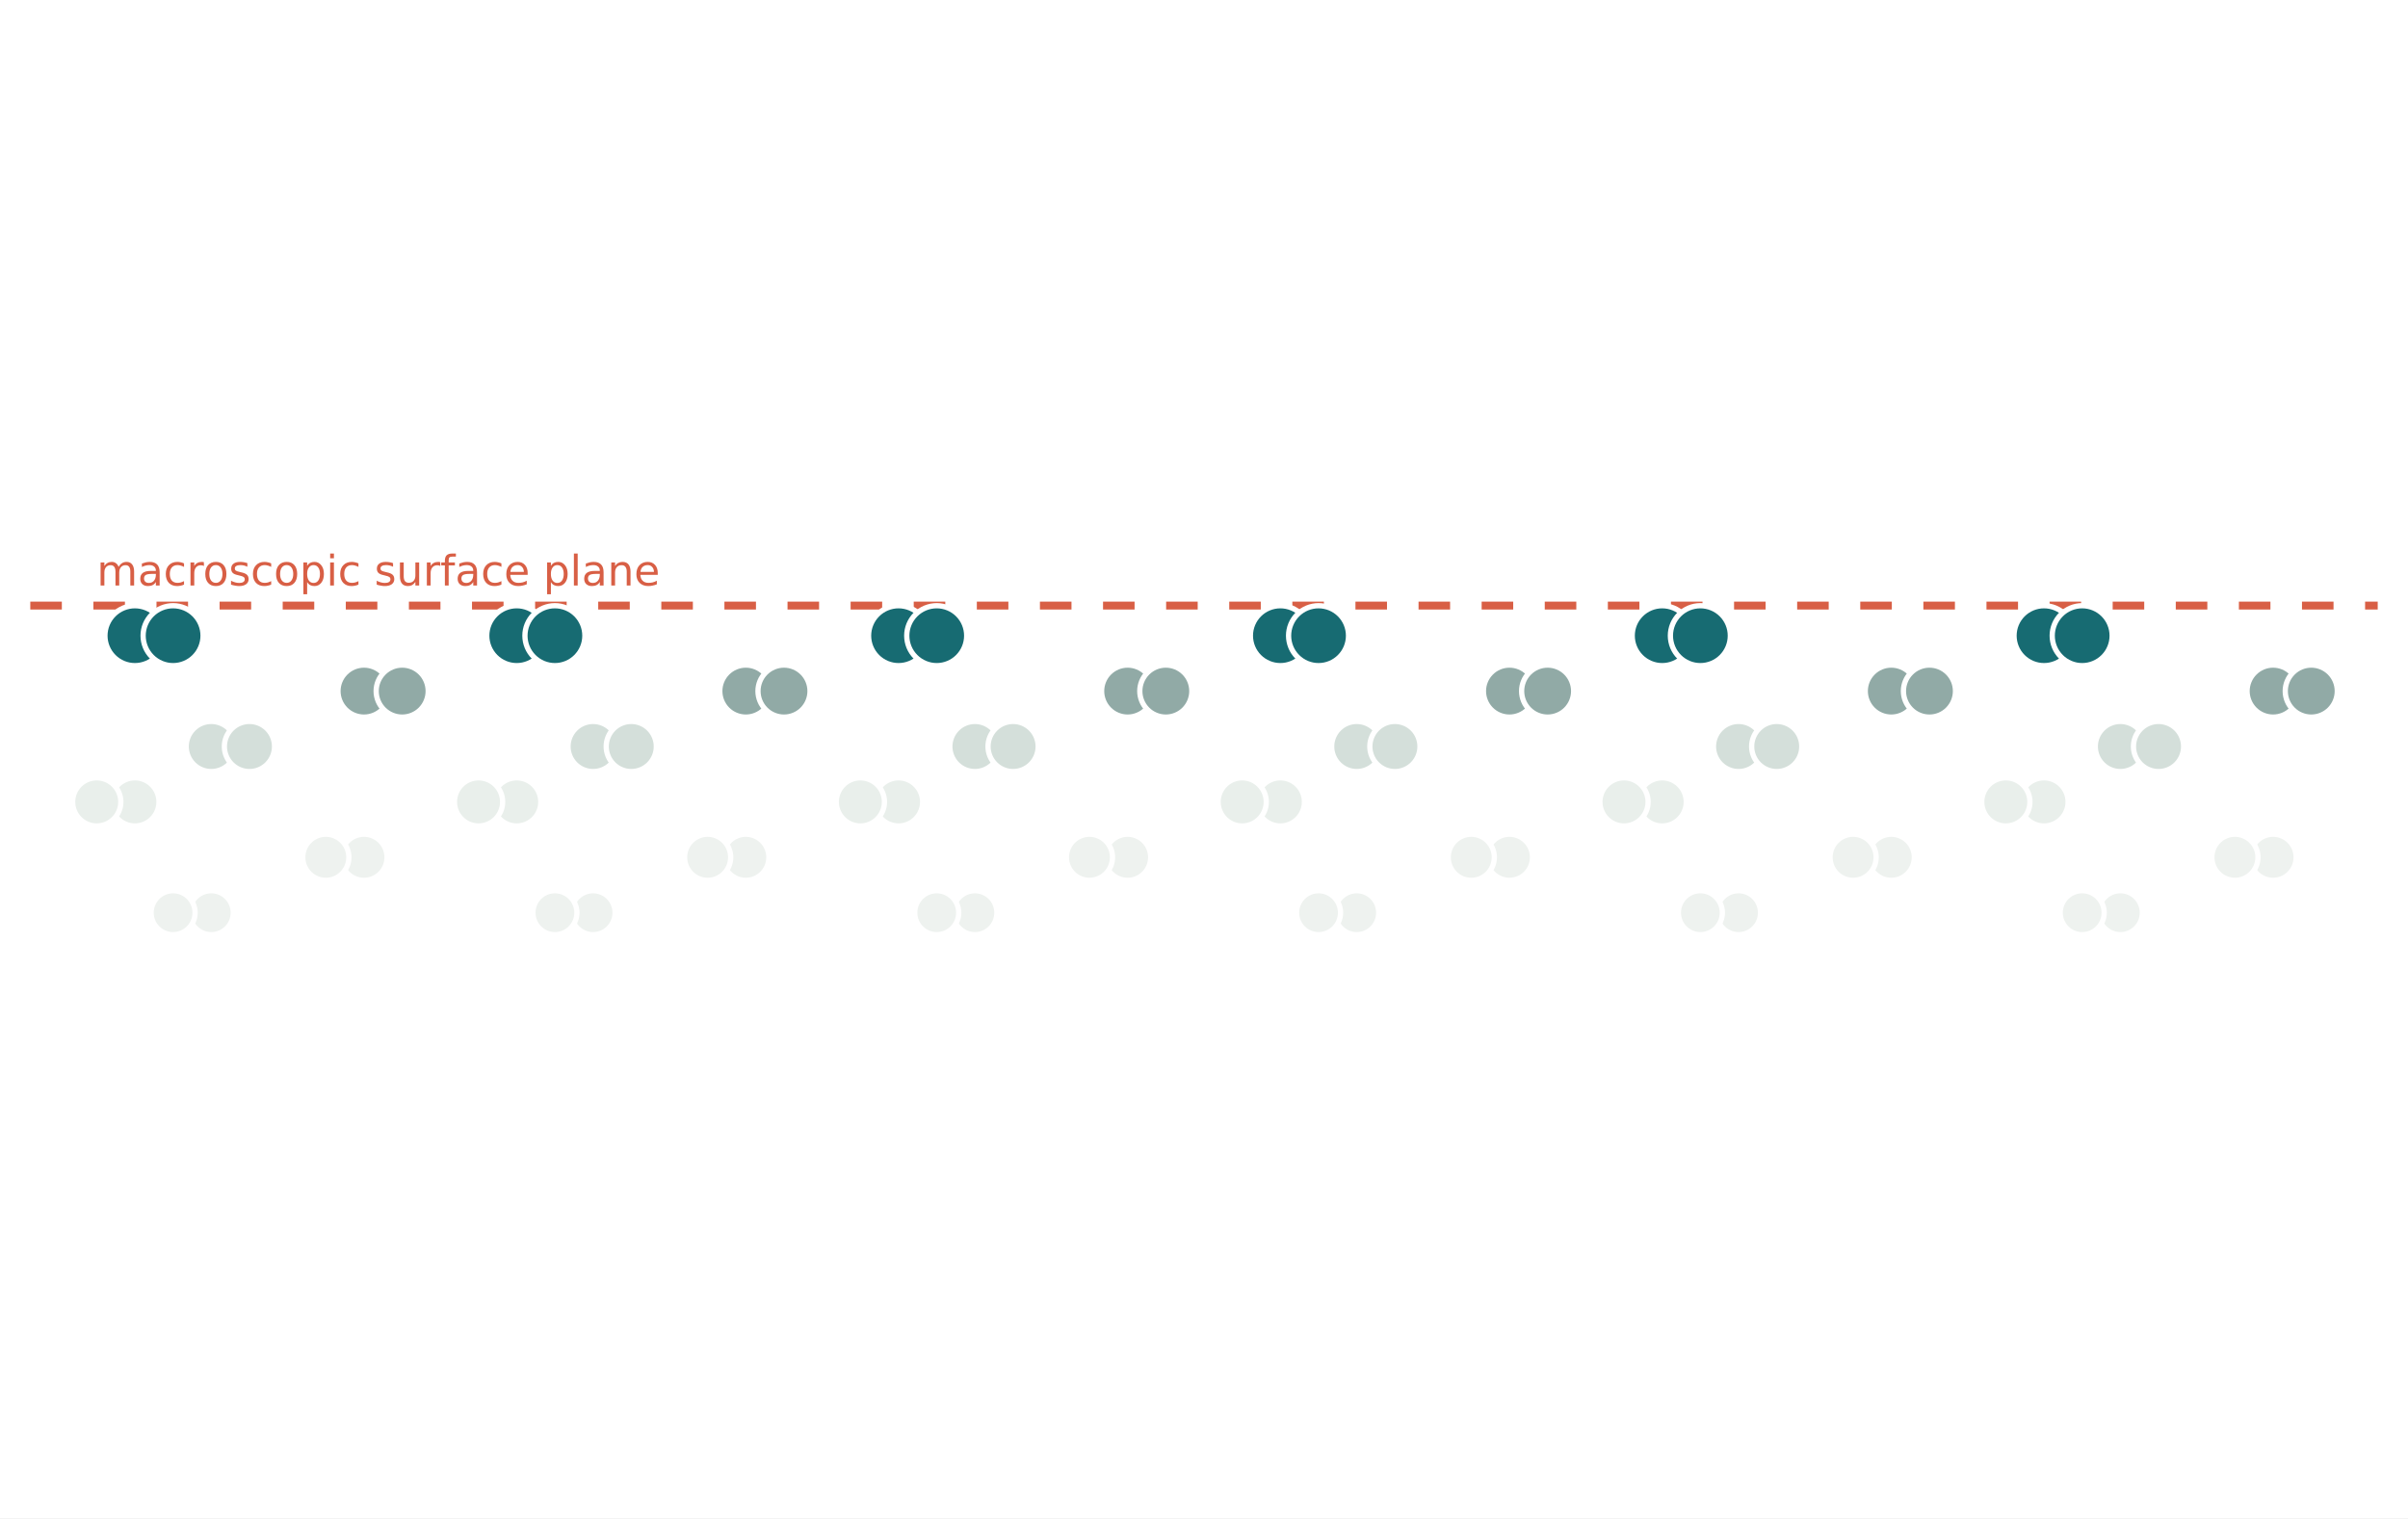
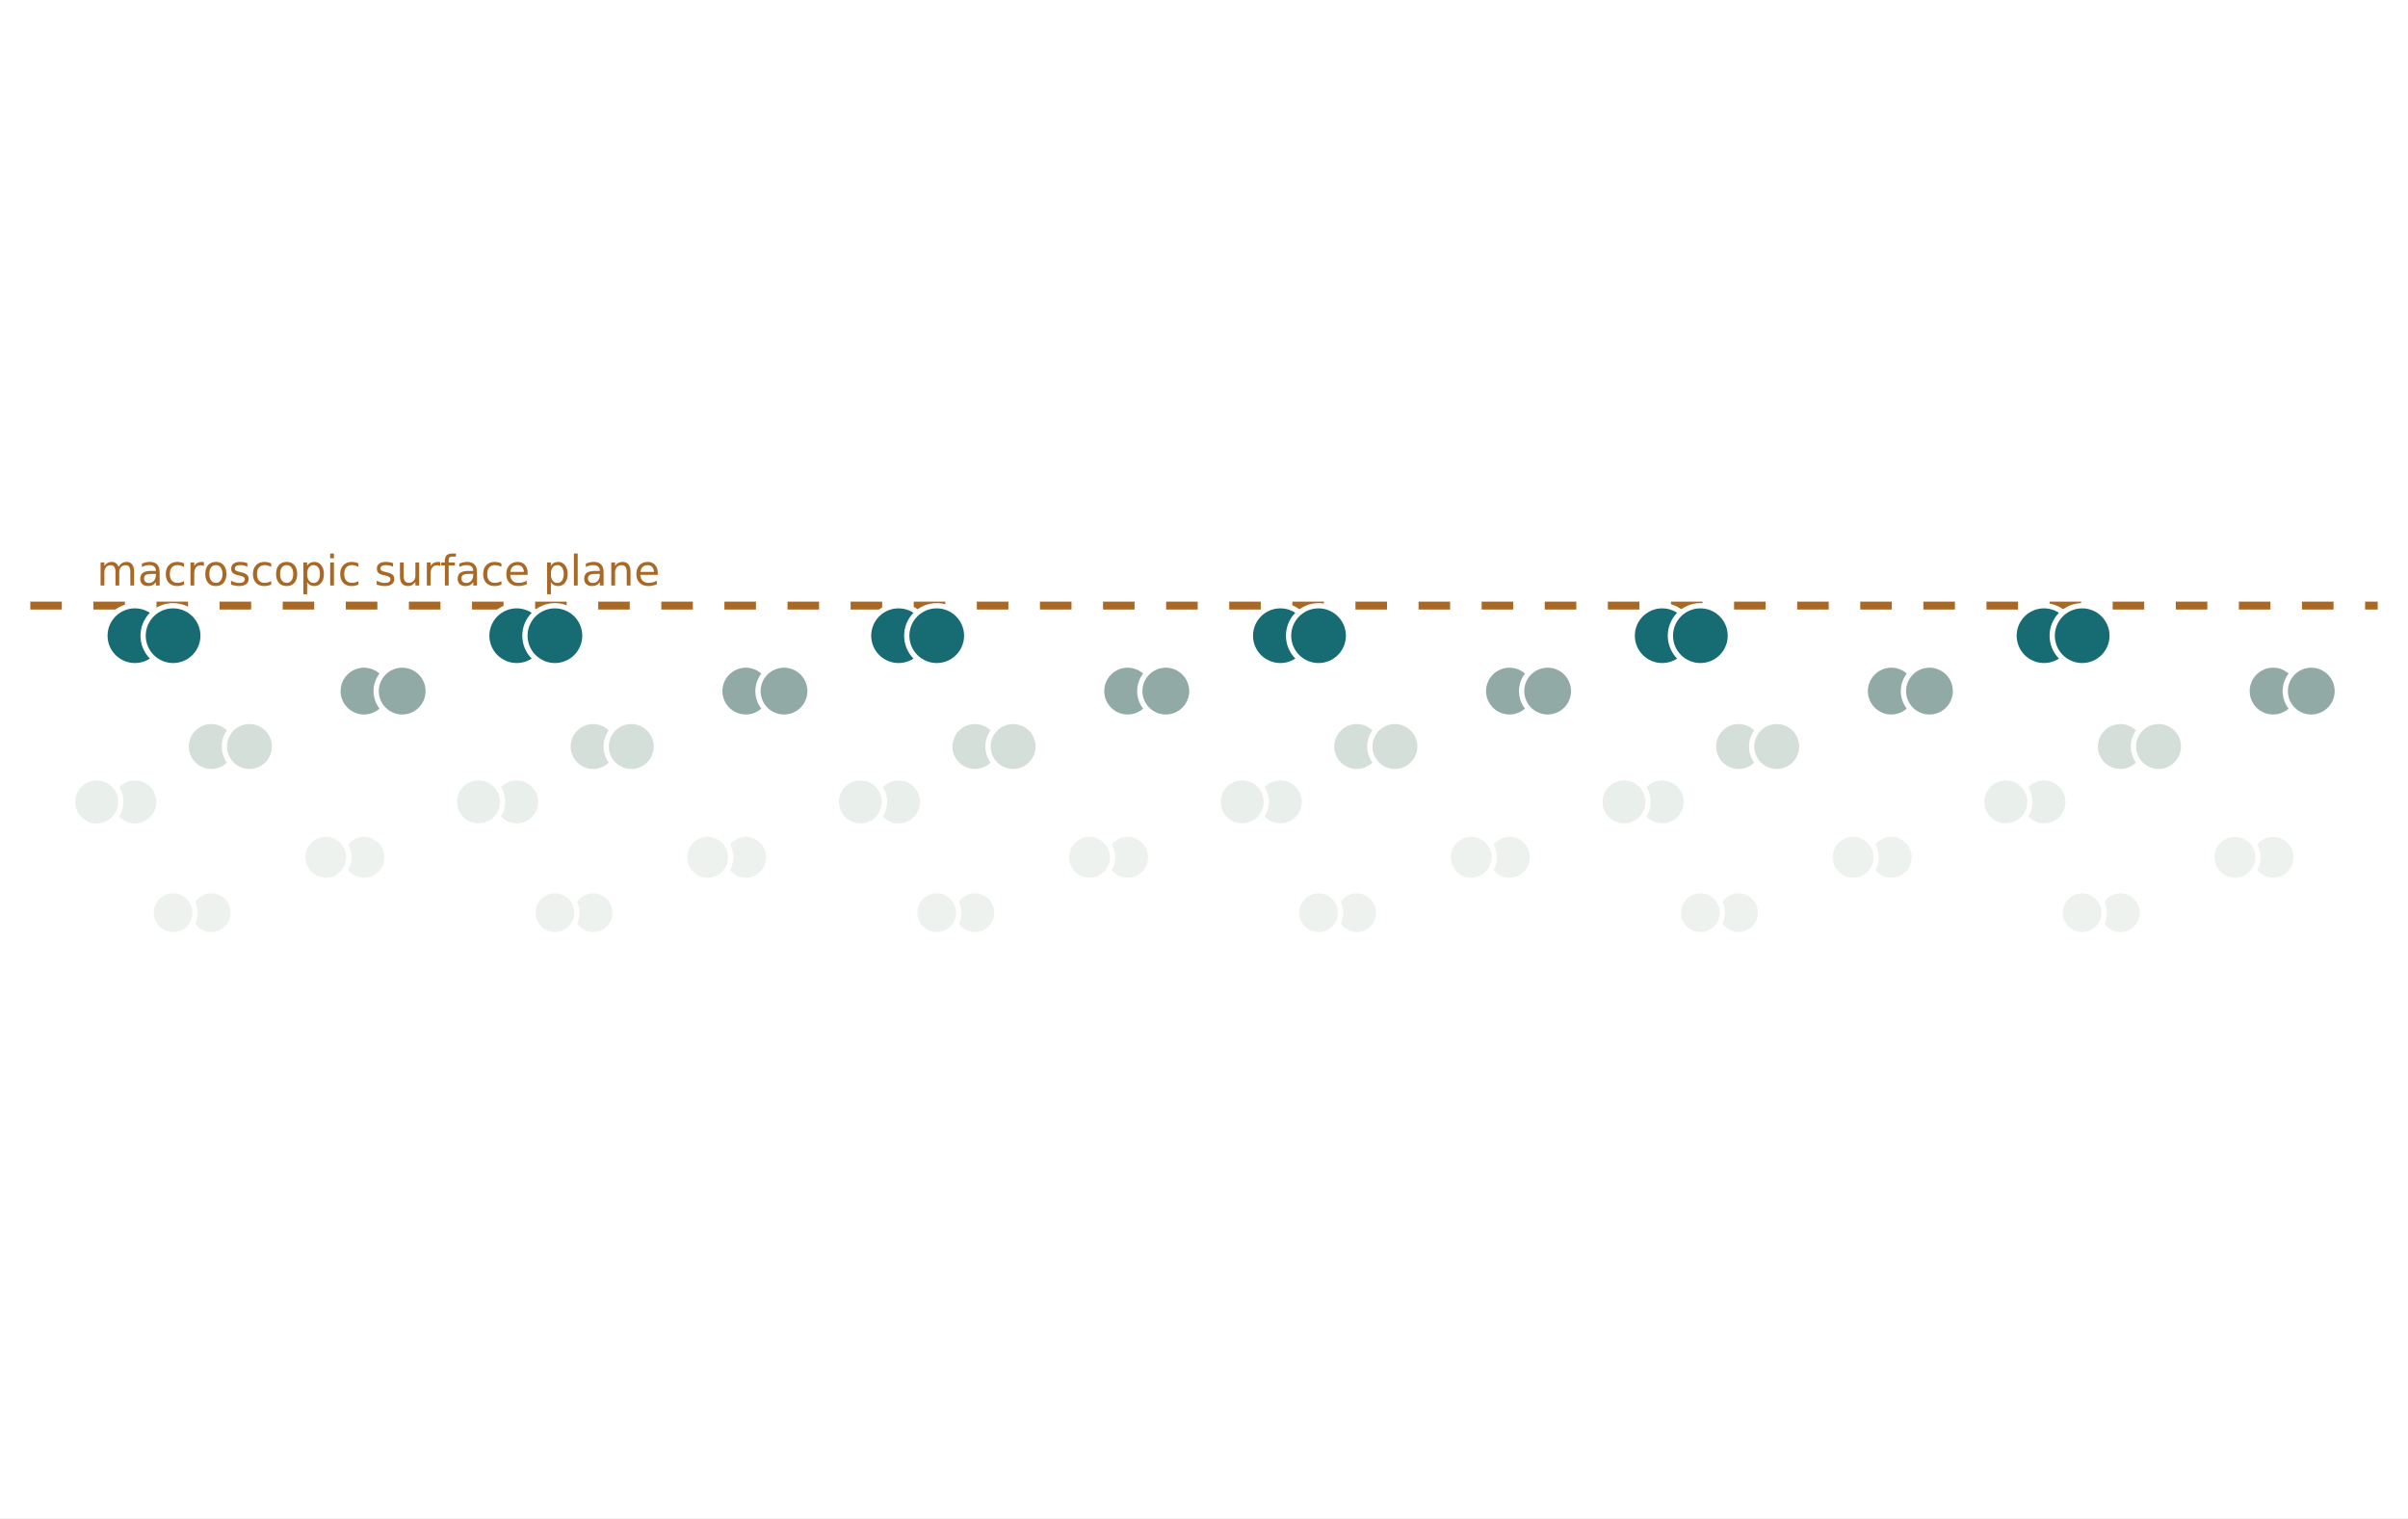
<svg xmlns="http://www.w3.org/2000/svg" xmlns:xlink="http://www.w3.org/1999/xlink" width="457.92pt" height="288.72pt" viewBox="0 0 457.92 288.72" version="1.1">
  <defs>
    <style type="text/css">*{stroke-linejoin: round; stroke-linecap: butt}</style>
  </defs>
  <g id="figure_1">
    <g id="patch_1">
      <path d="M 0 288.72 L 457.92 288.72 L 457.92 0 L 0 0 z " style="fill: #ffffff" />
    </g>
    <g id="axes_1">
      <g id="line2d_1">
-         <path d="M 5.76 115.16 L 452.16 115.16 " clip-path="url(#p948fd671a4)" style="fill: none; stroke-dasharray: 6,6; stroke-dashoffset: 0; stroke: #d85f45; stroke-width: 1.5" />
+         <path d="M 5.76 115.16 L 452.16 115.16 " clip-path="url(#p948fd671a4)" style="fill: none; stroke-dasharray: 6,6; stroke-dashoffset: 0; stroke: #a96824; stroke-width: 1.5" />
      </g>
      <g id="PathCollection_1">
        <defs>
          <path id="m22248de17a" d="M 0 4.183 C 1.109 4.183 2.174 3.743 2.958 2.958 C 3.743 2.174 4.183 1.109 4.183 0 C 4.183 -1.109 3.743 -2.174 2.958 -2.958 C 2.174 -3.743 1.109 -4.183 0 -4.183 C -1.109 -4.183 -2.174 -3.743 -2.958 -2.958 C -3.743 -2.174 -4.183 -1.109 -4.183 0 C -4.183 1.109 -3.743 2.174 -2.958 2.958 C -2.174 3.743 -1.109 4.183 0 4.183 z " style="stroke: #ffffff" />
        </defs>
        <g clip-path="url(#p948fd671a4)">
          <use xlink:href="#m22248de17a" x="112.786" y="173.56" style="fill: #eef2ef; stroke: #ffffff" />
        </g>
      </g>
      <g id="PathCollection_2">
        <g clip-path="url(#p948fd671a4)">
          <use xlink:href="#m22248de17a" x="40.177" y="173.56" style="fill: #eef2ef; stroke: #ffffff" />
        </g>
      </g>
      <g id="PathCollection_3">
        <g clip-path="url(#p948fd671a4)">
          <use xlink:href="#m22248de17a" x="32.916" y="173.56" style="fill: #eef2ef; stroke: #ffffff" />
        </g>
      </g>
      <g id="PathCollection_4">
        <g clip-path="url(#p948fd671a4)">
          <use xlink:href="#m22248de17a" x="105.525" y="173.56" style="fill: #eef2ef; stroke: #ffffff" />
        </g>
      </g>
      <g id="PathCollection_5">
        <defs>
          <path id="m23e3a15b11" d="M 0 4.387 C 1.164 4.387 2.28 3.925 3.102 3.102 C 3.925 2.28 4.387 1.164 4.387 0 C 4.387 -1.164 3.925 -2.28 3.102 -3.102 C 2.28 -3.925 1.164 -4.387 0 -4.387 C -1.164 -4.387 -2.28 -3.925 -3.102 -3.102 C -3.925 -2.28 -4.387 -1.164 -4.387 0 C -4.387 1.164 -3.925 2.28 -3.102 3.102 C -2.28 3.925 -1.164 4.387 0 4.387 z " style="stroke: #ffffff" />
        </defs>
        <g clip-path="url(#p948fd671a4)">
          <use xlink:href="#m23e3a15b11" x="69.22" y="163.025" style="fill: #eef2ef; stroke: #ffffff" />
        </g>
      </g>
      <g id="PathCollection_6">
        <g clip-path="url(#p948fd671a4)">
          <use xlink:href="#m23e3a15b11" x="141.829" y="163.025" style="fill: #eef2ef; stroke: #ffffff" />
        </g>
      </g>
      <g id="PathCollection_7">
        <g clip-path="url(#p948fd671a4)">
          <use xlink:href="#m23e3a15b11" x="134.568" y="163.025" style="fill: #eef2ef; stroke: #ffffff" />
        </g>
      </g>
      <g id="PathCollection_8">
        <g clip-path="url(#p948fd671a4)">
          <use xlink:href="#m23e3a15b11" x="61.959" y="163.025" style="fill: #eef2ef; stroke: #ffffff" />
        </g>
      </g>
      <g id="PathCollection_9">
        <g clip-path="url(#p948fd671a4)">
          <use xlink:href="#m22248de17a" x="258.004" y="173.56" style="fill: #eef2ef; stroke: #ffffff" />
        </g>
      </g>
      <g id="PathCollection_10">
        <g clip-path="url(#p948fd671a4)">
          <use xlink:href="#m22248de17a" x="185.395" y="173.56" style="fill: #eef2ef; stroke: #ffffff" />
        </g>
      </g>
      <g id="PathCollection_11">
        <g clip-path="url(#p948fd671a4)">
          <use xlink:href="#m22248de17a" x="178.134" y="173.56" style="fill: #eef2ef; stroke: #ffffff" />
        </g>
      </g>
      <g id="PathCollection_12">
        <g clip-path="url(#p948fd671a4)">
          <use xlink:href="#m22248de17a" x="250.743" y="173.56" style="fill: #eef2ef; stroke: #ffffff" />
        </g>
      </g>
      <g id="PathCollection_13">
        <g clip-path="url(#p948fd671a4)">
          <use xlink:href="#m23e3a15b11" x="214.438" y="163.025" style="fill: #eef2ef; stroke: #ffffff" />
        </g>
      </g>
      <g id="PathCollection_14">
        <g clip-path="url(#p948fd671a4)">
          <use xlink:href="#m23e3a15b11" x="287.047" y="163.025" style="fill: #eef2ef; stroke: #ffffff" />
        </g>
      </g>
      <g id="PathCollection_15">
        <g clip-path="url(#p948fd671a4)">
          <use xlink:href="#m23e3a15b11" x="279.786" y="163.025" style="fill: #eef2ef; stroke: #ffffff" />
        </g>
      </g>
      <g id="PathCollection_16">
        <g clip-path="url(#p948fd671a4)">
          <use xlink:href="#m23e3a15b11" x="207.177" y="163.025" style="fill: #eef2ef; stroke: #ffffff" />
        </g>
      </g>
      <g id="PathCollection_17">
        <g clip-path="url(#p948fd671a4)">
          <use xlink:href="#m22248de17a" x="403.222" y="173.56" style="fill: #eef2ef; stroke: #ffffff" />
        </g>
      </g>
      <g id="PathCollection_18">
        <g clip-path="url(#p948fd671a4)">
          <use xlink:href="#m22248de17a" x="330.613" y="173.56" style="fill: #eef2ef; stroke: #ffffff" />
        </g>
      </g>
      <g id="PathCollection_19">
        <g clip-path="url(#p948fd671a4)">
          <use xlink:href="#m22248de17a" x="323.352" y="173.56" style="fill: #eef2ef; stroke: #ffffff" />
        </g>
      </g>
      <g id="PathCollection_20">
        <g clip-path="url(#p948fd671a4)">
          <use xlink:href="#m22248de17a" x="395.961" y="173.56" style="fill: #eef2ef; stroke: #ffffff" />
        </g>
      </g>
      <g id="PathCollection_21">
        <g clip-path="url(#p948fd671a4)">
          <use xlink:href="#m23e3a15b11" x="359.656" y="163.025" style="fill: #eef2ef; stroke: #ffffff" />
        </g>
      </g>
      <g id="PathCollection_22">
        <g clip-path="url(#p948fd671a4)">
          <use xlink:href="#m23e3a15b11" x="432.265" y="163.025" style="fill: #eef2ef; stroke: #ffffff" />
        </g>
      </g>
      <g id="PathCollection_23">
        <g clip-path="url(#p948fd671a4)">
          <use xlink:href="#m23e3a15b11" x="425.004" y="163.025" style="fill: #eef2ef; stroke: #ffffff" />
        </g>
      </g>
      <g id="PathCollection_24">
        <g clip-path="url(#p948fd671a4)">
          <use xlink:href="#m23e3a15b11" x="352.395" y="163.025" style="fill: #eef2ef; stroke: #ffffff" />
        </g>
      </g>
      <g id="text_1">
-         <text style="font-size: 8px; font-family: 'DejaVu Sans'; text-anchor: start; fill: #d85f45" x="18.394" y="111.334" transform="rotate(-0 18.39396 111.3335)">macroscopic surface plane</text>
+         <text style="font-size: 8px; font-family: 'DejaVu Sans'; text-anchor: start; fill: #a96824" x="18.394" y="111.334" transform="rotate(-0 18.39396 111.3335)">macroscopic surface plane</text>
      </g>
      <g id="PathCollection_25">
        <defs>
          <path id="m15e4abf12c" d="M 0 4.583 C 1.215 4.583 2.381 4.1 3.24 3.24 C 4.1 2.381 4.583 1.215 4.583 0 C 4.583 -1.215 4.1 -2.381 3.24 -3.24 C 2.381 -4.1 1.215 -4.583 0 -4.583 C -1.215 -4.583 -2.381 -4.1 -3.24 -3.24 C -4.1 -2.381 -4.583 -1.215 -4.583 0 C -4.583 1.215 -4.1 2.381 -3.24 3.24 C -2.381 4.1 -1.215 4.583 0 4.583 z " style="stroke: #ffffff" />
        </defs>
        <g clip-path="url(#p948fd671a4)">
          <use xlink:href="#m15e4abf12c" x="25.655" y="152.49" style="fill: #e9efeb; stroke: #ffffff" />
        </g>
      </g>
      <g id="PathCollection_26">
        <g clip-path="url(#p948fd671a4)">
          <use xlink:href="#m15e4abf12c" x="98.264" y="152.49" style="fill: #e9efeb; stroke: #ffffff" />
        </g>
      </g>
      <g id="PathCollection_27">
        <g clip-path="url(#p948fd671a4)">
          <use xlink:href="#m15e4abf12c" x="91.003" y="152.49" style="fill: #e9efeb; stroke: #ffffff" />
        </g>
      </g>
      <g id="PathCollection_28">
        <g clip-path="url(#p948fd671a4)">
          <use xlink:href="#m15e4abf12c" x="18.394" y="152.49" style="fill: #e9efeb; stroke: #ffffff" />
        </g>
      </g>
      <g id="PathCollection_29">
        <defs>
          <path id="mc2a5256831" d="M 0 4.77 C 1.265 4.77 2.478 4.267 3.373 3.373 C 4.267 2.478 4.77 1.265 4.77 0 C 4.77 -1.265 4.267 -2.478 3.373 -3.373 C 2.478 -4.267 1.265 -4.77 0 -4.77 C -1.265 -4.77 -2.478 -4.267 -3.373 -3.373 C -4.267 -2.478 -4.77 -1.265 -4.77 0 C -4.77 1.265 -4.267 2.478 -3.373 3.373 C -2.478 4.267 -1.265 4.77 0 4.77 z " style="stroke: #ffffff" />
        </defs>
        <g clip-path="url(#p948fd671a4)">
          <use xlink:href="#mc2a5256831" x="112.786" y="141.955" style="fill: #d4dfda; stroke: #ffffff" />
        </g>
      </g>
      <g id="PathCollection_30">
        <g clip-path="url(#p948fd671a4)">
          <use xlink:href="#mc2a5256831" x="40.177" y="141.955" style="fill: #d4dfda; stroke: #ffffff" />
        </g>
      </g>
      <g id="PathCollection_31">
        <g clip-path="url(#p948fd671a4)">
          <use xlink:href="#mc2a5256831" x="47.438" y="141.955" style="fill: #d4dfda; stroke: #ffffff" />
        </g>
      </g>
      <g id="PathCollection_32">
        <g clip-path="url(#p948fd671a4)">
          <use xlink:href="#mc2a5256831" x="120.047" y="141.955" style="fill: #d4dfda; stroke: #ffffff" />
        </g>
      </g>
      <g id="PathCollection_33">
        <defs>
          <path id="m2b01c09186" d="M 0 4.95 C 1.313 4.95 2.572 4.428 3.5 3.5 C 4.428 2.572 4.95 1.313 4.95 0 C 4.95 -1.313 4.428 -2.572 3.5 -3.5 C 2.572 -4.428 1.313 -4.95 0 -4.95 C -1.313 -4.95 -2.572 -4.428 -3.5 -3.5 C -4.428 -2.572 -4.95 -1.313 -4.95 0 C -4.95 1.313 -4.428 2.572 -3.5 3.5 C -2.572 4.428 -1.313 4.95 0 4.95 z " style="stroke: #ffffff" />
        </defs>
        <g clip-path="url(#p948fd671a4)">
          <use xlink:href="#m2b01c09186" x="69.22" y="131.419" style="fill: #91aaa6; stroke: #ffffff" />
        </g>
      </g>
      <g id="PathCollection_34">
        <g clip-path="url(#p948fd671a4)">
          <use xlink:href="#m2b01c09186" x="141.829" y="131.419" style="fill: #91aaa6; stroke: #ffffff" />
        </g>
      </g>
      <g id="PathCollection_35">
        <g clip-path="url(#p948fd671a4)">
          <use xlink:href="#m2b01c09186" x="149.09" y="131.419" style="fill: #91aaa6; stroke: #ffffff" />
        </g>
      </g>
      <g id="PathCollection_36">
        <g clip-path="url(#p948fd671a4)">
          <use xlink:href="#m2b01c09186" x="76.481" y="131.419" style="fill: #91aaa6; stroke: #ffffff" />
        </g>
      </g>
      <g id="PathCollection_37">
        <defs>
          <path id="mde119c5b81" d="M 0 5.701 C 1.512 5.701 2.962 5.1 4.031 4.031 C 5.1 2.962 5.701 1.512 5.701 0 C 5.701 -1.512 5.1 -2.962 4.031 -4.031 C 2.962 -5.1 1.512 -5.701 0 -5.701 C -1.512 -5.701 -2.962 -5.1 -4.031 -4.031 C -5.1 -2.962 -5.701 -1.512 -5.701 0 C -5.701 1.512 -5.1 2.962 -4.031 4.031 C -2.962 5.1 -1.512 5.701 0 5.701 z " style="stroke: #ffffff" />
        </defs>
        <g clip-path="url(#p948fd671a4)">
          <use xlink:href="#mde119c5b81" x="25.655" y="120.884" style="fill: #176b72; stroke: #ffffff" />
        </g>
      </g>
      <g id="PathCollection_38">
        <g clip-path="url(#p948fd671a4)">
          <use xlink:href="#mde119c5b81" x="98.264" y="120.884" style="fill: #176b72; stroke: #ffffff" />
        </g>
      </g>
      <g id="PathCollection_39">
        <g clip-path="url(#p948fd671a4)">
          <use xlink:href="#mde119c5b81" x="105.525" y="120.884" style="fill: #176b72; stroke: #ffffff" />
        </g>
      </g>
      <g id="PathCollection_40">
        <g clip-path="url(#p948fd671a4)">
          <use xlink:href="#mde119c5b81" x="32.916" y="120.884" style="fill: #176b72; stroke: #ffffff" />
        </g>
      </g>
      <g id="PathCollection_41">
        <g clip-path="url(#p948fd671a4)">
          <use xlink:href="#m15e4abf12c" x="170.873" y="152.49" style="fill: #e9efeb; stroke: #ffffff" />
        </g>
      </g>
      <g id="PathCollection_42">
        <g clip-path="url(#p948fd671a4)">
          <use xlink:href="#m15e4abf12c" x="243.482" y="152.49" style="fill: #e9efeb; stroke: #ffffff" />
        </g>
      </g>
      <g id="PathCollection_43">
        <g clip-path="url(#p948fd671a4)">
          <use xlink:href="#m15e4abf12c" x="236.221" y="152.49" style="fill: #e9efeb; stroke: #ffffff" />
        </g>
      </g>
      <g id="PathCollection_44">
        <g clip-path="url(#p948fd671a4)">
          <use xlink:href="#m15e4abf12c" x="163.612" y="152.49" style="fill: #e9efeb; stroke: #ffffff" />
        </g>
      </g>
      <g id="PathCollection_45">
        <g clip-path="url(#p948fd671a4)">
          <use xlink:href="#mc2a5256831" x="258.004" y="141.955" style="fill: #d4dfda; stroke: #ffffff" />
        </g>
      </g>
      <g id="PathCollection_46">
        <g clip-path="url(#p948fd671a4)">
          <use xlink:href="#mc2a5256831" x="185.395" y="141.955" style="fill: #d4dfda; stroke: #ffffff" />
        </g>
      </g>
      <g id="PathCollection_47">
        <g clip-path="url(#p948fd671a4)">
          <use xlink:href="#mc2a5256831" x="192.656" y="141.955" style="fill: #d4dfda; stroke: #ffffff" />
        </g>
      </g>
      <g id="PathCollection_48">
        <g clip-path="url(#p948fd671a4)">
          <use xlink:href="#mc2a5256831" x="265.264" y="141.955" style="fill: #d4dfda; stroke: #ffffff" />
        </g>
      </g>
      <g id="PathCollection_49">
        <g clip-path="url(#p948fd671a4)">
          <use xlink:href="#m2b01c09186" x="214.438" y="131.419" style="fill: #91aaa6; stroke: #ffffff" />
        </g>
      </g>
      <g id="PathCollection_50">
        <g clip-path="url(#p948fd671a4)">
          <use xlink:href="#m2b01c09186" x="287.047" y="131.419" style="fill: #91aaa6; stroke: #ffffff" />
        </g>
      </g>
      <g id="PathCollection_51">
        <g clip-path="url(#p948fd671a4)">
          <use xlink:href="#m2b01c09186" x="294.308" y="131.419" style="fill: #91aaa6; stroke: #ffffff" />
        </g>
      </g>
      <g id="PathCollection_52">
        <g clip-path="url(#p948fd671a4)">
          <use xlink:href="#m2b01c09186" x="221.699" y="131.419" style="fill: #91aaa6; stroke: #ffffff" />
        </g>
      </g>
      <g id="PathCollection_53">
        <g clip-path="url(#p948fd671a4)">
          <use xlink:href="#mde119c5b81" x="170.873" y="120.884" style="fill: #176b72; stroke: #ffffff" />
        </g>
      </g>
      <g id="PathCollection_54">
        <g clip-path="url(#p948fd671a4)">
          <use xlink:href="#mde119c5b81" x="243.482" y="120.884" style="fill: #176b72; stroke: #ffffff" />
        </g>
      </g>
      <g id="PathCollection_55">
        <g clip-path="url(#p948fd671a4)">
          <use xlink:href="#mde119c5b81" x="250.743" y="120.884" style="fill: #176b72; stroke: #ffffff" />
        </g>
      </g>
      <g id="PathCollection_56">
        <g clip-path="url(#p948fd671a4)">
          <use xlink:href="#mde119c5b81" x="178.134" y="120.884" style="fill: #176b72; stroke: #ffffff" />
        </g>
      </g>
      <g id="PathCollection_57">
        <g clip-path="url(#p948fd671a4)">
          <use xlink:href="#m15e4abf12c" x="316.091" y="152.49" style="fill: #e9efeb; stroke: #ffffff" />
        </g>
      </g>
      <g id="PathCollection_58">
        <g clip-path="url(#p948fd671a4)">
          <use xlink:href="#m15e4abf12c" x="388.7" y="152.49" style="fill: #e9efeb; stroke: #ffffff" />
        </g>
      </g>
      <g id="PathCollection_59">
        <g clip-path="url(#p948fd671a4)">
          <use xlink:href="#m15e4abf12c" x="381.439" y="152.49" style="fill: #e9efeb; stroke: #ffffff" />
        </g>
      </g>
      <g id="PathCollection_60">
        <g clip-path="url(#p948fd671a4)">
          <use xlink:href="#m15e4abf12c" x="308.83" y="152.49" style="fill: #e9efeb; stroke: #ffffff" />
        </g>
      </g>
      <g id="PathCollection_61">
        <g clip-path="url(#p948fd671a4)">
          <use xlink:href="#mc2a5256831" x="403.222" y="141.955" style="fill: #d4dfda; stroke: #ffffff" />
        </g>
      </g>
      <g id="PathCollection_62">
        <g clip-path="url(#p948fd671a4)">
          <use xlink:href="#mc2a5256831" x="330.613" y="141.955" style="fill: #d4dfda; stroke: #ffffff" />
        </g>
      </g>
      <g id="PathCollection_63">
        <g clip-path="url(#p948fd671a4)">
          <use xlink:href="#mc2a5256831" x="337.873" y="141.955" style="fill: #d4dfda; stroke: #ffffff" />
        </g>
      </g>
      <g id="PathCollection_64">
        <g clip-path="url(#p948fd671a4)">
          <use xlink:href="#mc2a5256831" x="410.482" y="141.955" style="fill: #d4dfda; stroke: #ffffff" />
        </g>
      </g>
      <g id="PathCollection_65">
        <g clip-path="url(#p948fd671a4)">
          <use xlink:href="#m2b01c09186" x="359.656" y="131.419" style="fill: #91aaa6; stroke: #ffffff" />
        </g>
      </g>
      <g id="PathCollection_66">
        <g clip-path="url(#p948fd671a4)">
          <use xlink:href="#m2b01c09186" x="432.265" y="131.419" style="fill: #91aaa6; stroke: #ffffff" />
        </g>
      </g>
      <g id="PathCollection_67">
        <g clip-path="url(#p948fd671a4)">
          <use xlink:href="#m2b01c09186" x="439.526" y="131.419" style="fill: #91aaa6; stroke: #ffffff" />
        </g>
      </g>
      <g id="PathCollection_68">
        <g clip-path="url(#p948fd671a4)">
          <use xlink:href="#m2b01c09186" x="366.917" y="131.419" style="fill: #91aaa6; stroke: #ffffff" />
        </g>
      </g>
      <g id="PathCollection_69">
        <g clip-path="url(#p948fd671a4)">
          <use xlink:href="#mde119c5b81" x="316.091" y="120.884" style="fill: #176b72; stroke: #ffffff" />
        </g>
      </g>
      <g id="PathCollection_70">
        <g clip-path="url(#p948fd671a4)">
          <use xlink:href="#mde119c5b81" x="388.7" y="120.884" style="fill: #176b72; stroke: #ffffff" />
        </g>
      </g>
      <g id="PathCollection_71">
        <g clip-path="url(#p948fd671a4)">
          <use xlink:href="#mde119c5b81" x="395.961" y="120.884" style="fill: #176b72; stroke: #ffffff" />
        </g>
      </g>
      <g id="PathCollection_72">
        <g clip-path="url(#p948fd671a4)">
          <use xlink:href="#mde119c5b81" x="323.352" y="120.884" style="fill: #176b72; stroke: #ffffff" />
        </g>
      </g>
    </g>
  </g>
  <defs>
    <clipPath id="p948fd671a4">
      <rect x="5.76" y="5.76" width="446.4" height="277.2" />
    </clipPath>
  </defs>
</svg>
